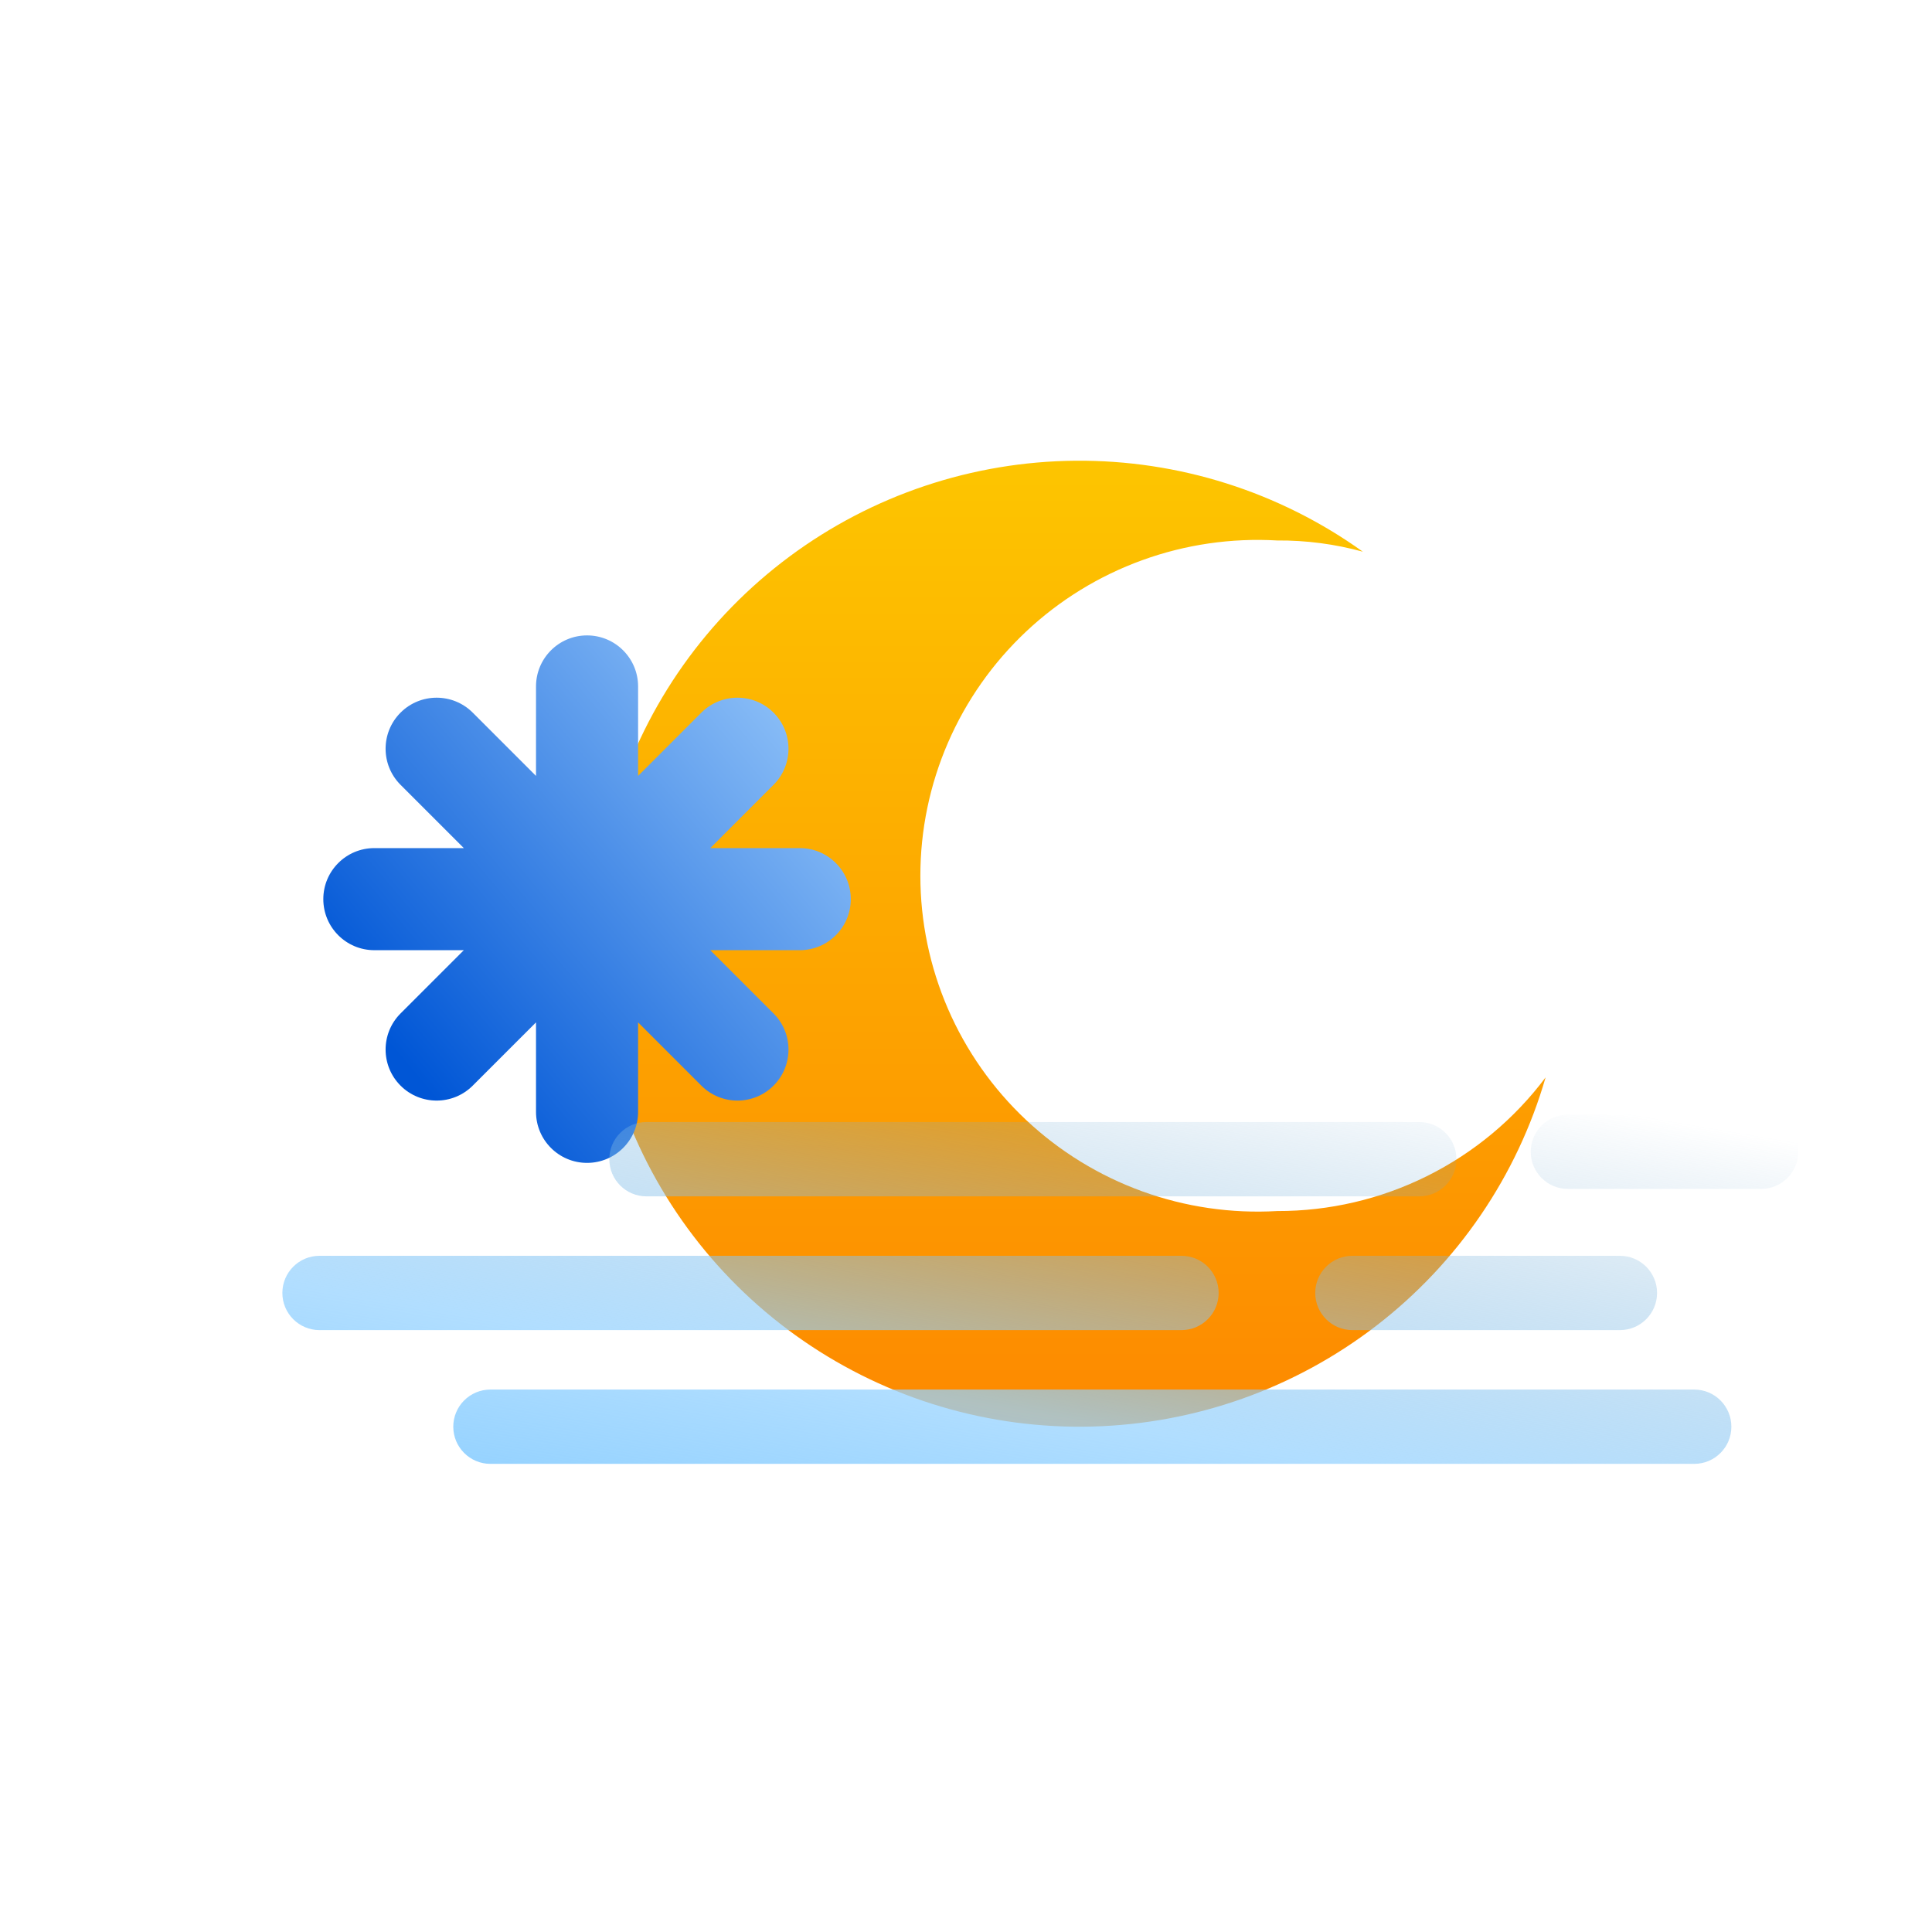
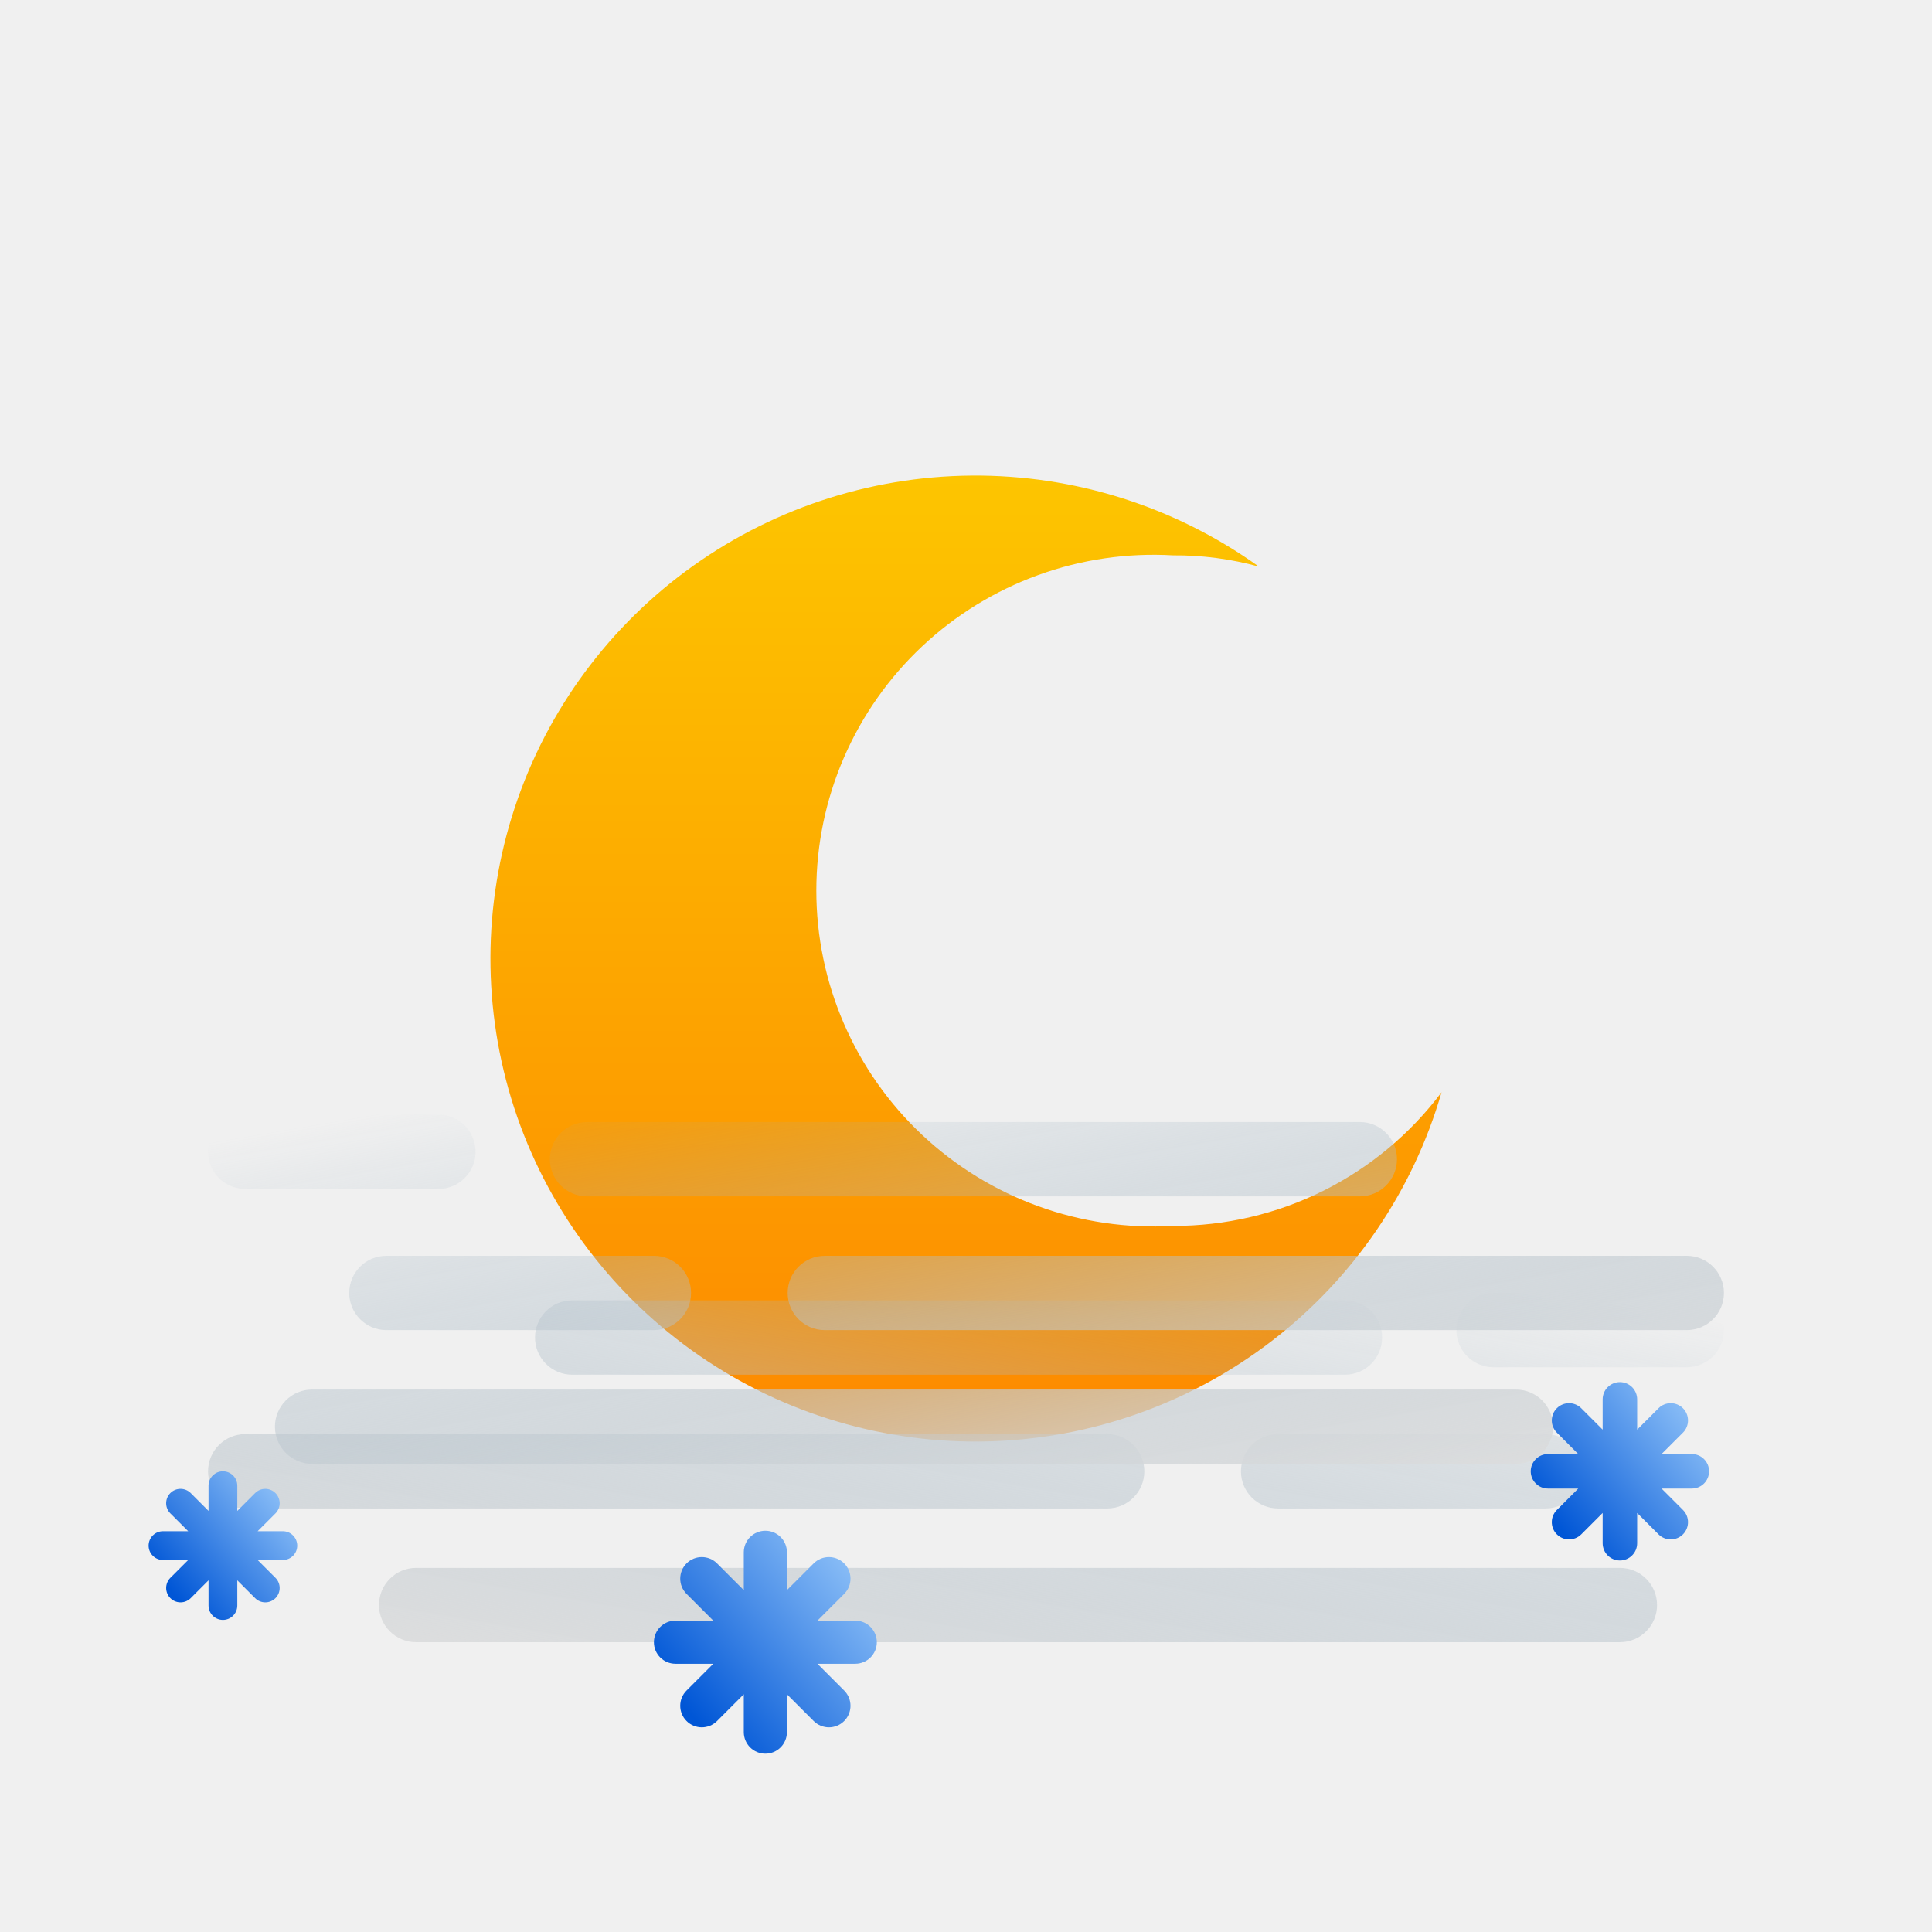
<svg xmlns="http://www.w3.org/2000/svg" width="130" height="130" viewBox="0 0 130 130" fill="none">
-   <rect width="130" height="130" fill="white" />
-   <g clip-path="url(#clip0_215_168)">
-     <path d="M85.936 81.489C82.85 81.667 79.76 81.215 76.856 80.162C73.952 79.108 71.295 77.475 69.047 75.363C66.799 73.251 65.009 70.703 63.785 67.877C62.561 65.051 61.929 62.006 61.929 58.928C61.929 55.85 62.561 52.805 63.785 49.979C65.009 47.153 66.799 44.605 69.047 42.493C71.295 40.38 73.952 38.747 76.856 37.694C79.76 36.64 82.85 36.189 85.936 36.367C87.884 36.352 89.826 36.607 91.704 37.123C86.077 33.089 79.306 30.945 72.373 31.001C65.44 31.057 58.705 33.31 53.145 37.433C47.584 41.557 43.486 47.337 41.446 53.935C39.405 60.533 39.528 67.607 41.795 74.131C44.063 80.655 48.359 86.291 54.059 90.221C59.76 94.151 66.569 96.171 73.499 95.989C80.43 95.806 87.123 93.431 92.607 89.207C98.091 84.983 102.081 79.129 104 72.495C101.903 75.294 99.177 77.565 96.04 79.127C92.903 80.689 89.443 81.498 85.936 81.489Z" fill="url(#paint0_linear_215_168)" />
-   </g>
-   <path fill-rule="evenodd" clip-rule="evenodd" d="M42.936 46.189C42.936 44.292 41.398 42.755 39.501 42.755C37.604 42.755 36.067 44.292 36.067 46.189V52.21L31.809 47.952C30.468 46.611 28.294 46.611 26.952 47.952C25.611 49.294 25.611 51.468 26.952 52.809L31.21 57.067H25.189C23.292 57.067 21.755 58.604 21.755 60.501C21.755 62.398 23.292 63.936 25.189 63.936H31.21L26.952 68.193C25.611 69.534 25.611 71.709 26.952 73.05C28.294 74.391 30.468 74.391 31.809 73.05L36.067 68.793V74.814C36.067 76.71 37.604 78.248 39.501 78.248C41.398 78.248 42.936 76.71 42.936 74.814V68.793L47.193 73.05C48.534 74.391 50.709 74.391 52.05 73.05C53.391 71.709 53.391 69.534 52.05 68.193L47.793 63.936H53.813C55.71 63.936 57.248 62.398 57.248 60.501C57.248 58.604 55.71 57.067 53.813 57.067H47.793L52.05 52.809C53.391 51.468 53.391 49.294 52.05 47.952C50.709 46.611 48.534 46.611 47.193 47.952L42.936 52.21V46.189Z" fill="url(#paint1_linear_215_168)" />
-   <g clip-path="url(#clip1_215_168)">
-     <path fill-rule="evenodd" clip-rule="evenodd" d="M103 77.5C103 76.119 104.119 75 105.5 75H118.5C119.881 75 121 76.119 121 77.5C121 78.881 119.881 80 118.5 80H105.5C104.119 80 103 78.881 103 77.5ZM41 78C41 76.619 42.119 75.5 43.5 75.5L95.5 75.5C96.881 75.5 98 76.619 98 78C98 79.381 96.881 80.5 95.5 80.5H43.5C42.119 80.5 41 79.381 41 78ZM33 93.5C31.619 93.5 30.5 94.619 30.5 96C30.5 97.381 31.619 98.5 33 98.5H114C115.381 98.5 116.5 97.381 116.5 96C116.5 94.619 115.381 93.5 114 93.5H33ZM88.5 87C88.5 85.619 89.619 84.5 91 84.5H109C110.381 84.5 111.5 85.619 111.5 87C111.5 88.381 110.381 89.5 109 89.5H91C89.619 89.5 88.5 88.381 88.5 87ZM21.5 84.5C20.119 84.5 19 85.619 19 87C19 88.381 20.119 89.5 21.5 89.5H79.5C80.881 89.5 82 88.381 82 87C82 85.619 80.881 84.5 79.5 84.5H21.5Z" fill="url(#paint2_linear_215_168)" />
+   <g clip-path="url(#clip0_220_812)">
+     <g clip-path="url(#clip1_220_812)">
+       <path d="M78.936 82.489C75.85 82.667 72.76 82.215 69.856 81.162C66.952 80.108 64.295 78.475 62.047 76.363C59.799 74.251 58.009 71.703 56.785 68.877C55.561 66.051 54.929 63.006 54.929 59.928C54.929 56.85 55.561 53.805 56.785 50.979C58.009 48.153 59.799 45.605 62.047 43.493C64.295 41.38 66.952 39.747 69.856 38.694C72.76 37.64 75.85 37.189 78.936 37.367C80.884 37.352 82.826 37.607 84.704 38.123C79.077 34.089 72.306 31.945 65.373 32.001C58.44 32.057 51.705 34.31 46.145 38.433C40.584 42.557 36.486 48.337 34.446 54.935C32.405 61.533 32.528 68.607 34.795 75.131C37.063 81.655 41.359 87.291 47.059 91.221C52.76 95.151 59.569 97.171 66.499 96.989C73.43 96.806 80.123 94.431 85.607 90.207C91.091 85.983 95.081 80.129 97 73.495C94.903 76.294 92.177 78.565 89.04 80.127C85.903 81.689 82.443 82.498 78.936 82.489Z" fill="url(#paint0_linear_220_812)" />
+     </g>
+     <path fill-rule="evenodd" clip-rule="evenodd" d="M98 89.5C98 88.119 99.119 87 100.5 87H113.5C114.881 87 116 88.119 116 89.5C116 90.881 114.881 92 113.5 92H100.5C99.119 92 98 90.881 98 89.5ZM36 90C36 88.619 37.119 87.5 38.5 87.5L90.5 87.5C91.881 87.5 93 88.619 93 90C93 91.381 91.881 92.5 90.5 92.5H38.5C37.119 92.5 36 91.381 36 90ZM28 105.5C26.619 105.5 25.5 106.619 25.5 108C25.5 109.381 26.619 110.5 28 110.5H109C110.381 110.5 111.5 109.381 111.5 108C111.5 106.619 110.381 105.5 109 105.5H28ZM83.5 99C83.5 97.619 84.619 96.5 86 96.5H104C105.381 96.5 106.5 97.619 106.5 99C106.5 100.381 105.381 101.5 104 101.5H86C84.619 101.5 83.5 100.381 83.5 99ZM16.5 96.5C15.119 96.5 14 97.619 14 99C14 100.381 15.119 101.5 16.5 101.5H74.5C75.881 101.5 77 100.381 77 99C77 97.619 75.881 96.5 74.5 96.5H16.5Z" fill="url(#paint1_linear_220_812)" />
+     <path fill-rule="evenodd" clip-rule="evenodd" d="M32 77.5C32 76.119 30.881 75 29.5 75H16.5C15.119 75 14 76.119 14 77.5C14 78.881 15.119 80 16.5 80H29.5C30.881 80 32 78.881 32 77.5ZM94 78C94 76.619 92.881 75.5 91.5 75.5L39.5 75.5C38.119 75.5 37 76.619 37 78C37 79.381 38.119 80.5 39.5 80.5H91.5C92.881 80.5 94 79.381 94 78ZM102 93.5C103.381 93.5 104.5 94.619 104.5 96C104.5 97.381 103.381 98.5 102 98.5H21C19.619 98.5 18.5 97.381 18.5 96C18.5 94.619 19.619 93.5 21 93.5H102ZM46.5 87C46.5 85.619 45.381 84.5 44 84.5H26C24.619 84.5 23.5 85.619 23.5 87C23.5 88.381 24.619 89.5 26 89.5H44C45.381 89.5 46.5 88.381 46.5 87ZM113.5 84.5C114.881 84.5 116 85.619 116 87C116 88.381 114.881 89.5 113.5 89.5H55.5C54.119 89.5 53 88.381 53 87C53 85.619 54.119 84.5 55.5 84.5H113.5Z" fill="url(#paint2_linear_220_812)" />
+     <path fill-rule="evenodd" clip-rule="evenodd" d="M52.951 104.451C52.951 103.65 52.302 103 51.5 103C50.698 103 50.048 103.65 50.048 104.451V106.996L48.249 105.197C47.682 104.63 46.763 104.63 46.197 105.197C45.63 105.764 45.63 106.683 46.197 107.249L47.996 109.049H45.452C44.65 109.049 44 109.698 44 110.5C44 111.302 44.65 111.951 45.452 111.951H47.996L46.197 113.751C45.63 114.317 45.63 115.236 46.197 115.803C46.764 116.37 47.682 116.37 48.249 115.803L50.048 114.004V116.549C50.048 117.35 50.698 118 51.5 118C52.302 118 52.951 117.35 52.951 116.549V114.004L54.751 115.803C55.317 116.37 56.236 116.37 56.803 115.803C57.37 115.236 57.37 114.317 56.803 113.751L55.004 111.951H57.548C58.35 111.951 59 111.302 59 110.5C59 109.698 58.35 109.049 57.548 109.049H55.004L56.803 107.249C57.37 106.683 57.37 105.764 56.803 105.197C56.236 104.63 55.317 104.63 54.751 105.197L52.951 106.996V104.451Z" fill="url(#paint3_linear_220_812)" />
+     <path fill-rule="evenodd" clip-rule="evenodd" d="M110.161 94.161C110.161 93.52 109.641 93 109 93C108.359 93 107.839 93.52 107.839 94.161V96.197L106.399 94.757C105.946 94.304 105.211 94.304 104.757 94.757C104.304 95.211 104.304 95.946 104.757 96.4L106.197 97.839H104.161C103.52 97.839 103 98.359 103 99C103 99.641 103.52 100.161 104.161 100.161H106.197L104.757 101.601C104.304 102.054 104.304 102.789 104.757 103.243C105.211 103.696 105.946 103.696 106.399 103.243L107.839 101.803V103.839C107.839 104.48 108.359 105 109 105C109.641 105 110.161 104.48 110.161 103.839V101.803L111.6 103.243C112.054 103.696 112.789 103.696 113.243 103.243C113.696 102.789 113.696 102.054 113.243 101.601L111.803 100.161H113.839C114.48 100.161 115 99.641 115 99C115 98.359 114.48 97.839 113.839 97.839H111.803L113.243 96.4C113.696 95.946 113.696 95.211 113.243 94.757C112.789 94.304 112.054 94.304 111.6 94.757L110.161 96.197V94.161Z" fill="url(#paint4_linear_220_812)" />
+     <path fill-rule="evenodd" clip-rule="evenodd" d="M15.968 99.968C15.968 99.433 15.534 99 15 99C14.466 99 14.032 99.433 14.032 99.968V101.664L12.833 100.464C12.455 100.087 11.842 100.087 11.464 100.464C11.086 100.842 11.086 101.455 11.464 101.833L12.664 103.032H10.968C10.433 103.032 10 103.466 10 104C10 104.534 10.433 104.968 10.968 104.968H12.664L11.464 106.167C11.087 106.545 11.087 107.158 11.464 107.536C11.842 107.913 12.455 107.913 12.833 107.536L14.032 106.336V108.032C14.032 108.567 14.466 109 15 109C15.534 109 15.968 108.567 15.968 108.032V106.336L17.167 107.536C17.545 107.913 18.158 107.913 18.535 107.536C18.913 107.158 18.913 106.545 18.535 106.167L17.336 104.968H19.032C19.567 104.968 20 104.534 20 104C20 103.466 19.567 103.032 19.032 103.032H17.336L18.535 101.833C18.913 101.455 18.913 100.842 18.535 100.464C18.158 100.087 17.545 100.087 17.167 100.464L15.968 101.664V99.968Z" fill="url(#paint5_linear_220_812)" />
  </g>
  <defs>
-     <linearGradient id="paint0_linear_215_168" x1="72" y1="31" x2="72" y2="96" gradientUnits="userSpaceOnUse">
+     <linearGradient id="paint0_linear_220_812" x1="65" y1="32" x2="65" y2="97" gradientUnits="userSpaceOnUse">
      <stop stop-color="#FDC500" />
      <stop offset="1" stop-color="#FD8900" />
    </linearGradient>
-     <linearGradient id="paint1_linear_215_168" x1="26.821" y1="71.065" x2="60.531" y2="42.612" gradientUnits="userSpaceOnUse">
+     <linearGradient id="paint1_linear_220_812" x1="66.889" y1="118.867" x2="73.254" y2="81.56" gradientUnits="userSpaceOnUse">
+       <stop stop-color="#DFDFDF" />
+       <stop offset="1" stop-color="#92AABB" stop-opacity="0" />
+     </linearGradient>
+     <linearGradient id="paint2_linear_220_812" x1="63.111" y1="106.867" x2="56.746" y2="69.56" gradientUnits="userSpaceOnUse">
+       <stop stop-color="#DFDFDF" />
+       <stop offset="1" stop-color="#92AABB" stop-opacity="0" />
+     </linearGradient>
+     <linearGradient id="paint3_linear_220_812" x1="46.141" y1="114.964" x2="60.388" y2="102.94" gradientUnits="userSpaceOnUse">
      <stop stop-color="#0056D6" />
      <stop offset="1" stop-color="#ADD8FF" />
    </linearGradient>
-     <linearGradient id="paint2_linear_215_168" x1="71.889" y1="106.867" x2="78.254" y2="69.56" gradientUnits="userSpaceOnUse">
-       <stop stop-color="#92D1FF" />
-       <stop offset="0.3" stop-color="#97D3FF" stop-opacity="0.75" />
-       <stop offset="1" stop-color="#6CA1C6" stop-opacity="0" />
+     <linearGradient id="paint4_linear_220_812" x1="104.713" y1="102.571" x2="116.11" y2="92.952" gradientUnits="userSpaceOnUse">
+       <stop stop-color="#0056D6" />
+       <stop offset="1" stop-color="#ADD8FF" />
    </linearGradient>
-     <clipPath id="clip0_215_168">
-       <rect width="64" height="65" fill="white" transform="translate(40 31)" />
+     <linearGradient id="paint5_linear_220_812" x1="11.428" y1="106.976" x2="20.925" y2="98.96" gradientUnits="userSpaceOnUse">
+       <stop stop-color="#0056D6" />
+       <stop offset="1" stop-color="#ADD8FF" />
+     </linearGradient>
+     <clipPath id="clip0_220_812">
+       <rect width="130" height="130" fill="white" />
    </clipPath>
-     <clipPath id="clip1_215_168">
-       <rect width="102" height="24" fill="white" transform="translate(19 75)" />
+     <clipPath id="clip1_220_812">
+       <rect width="64" height="65" fill="white" transform="translate(33 32)" />
    </clipPath>
  </defs>
</svg>
